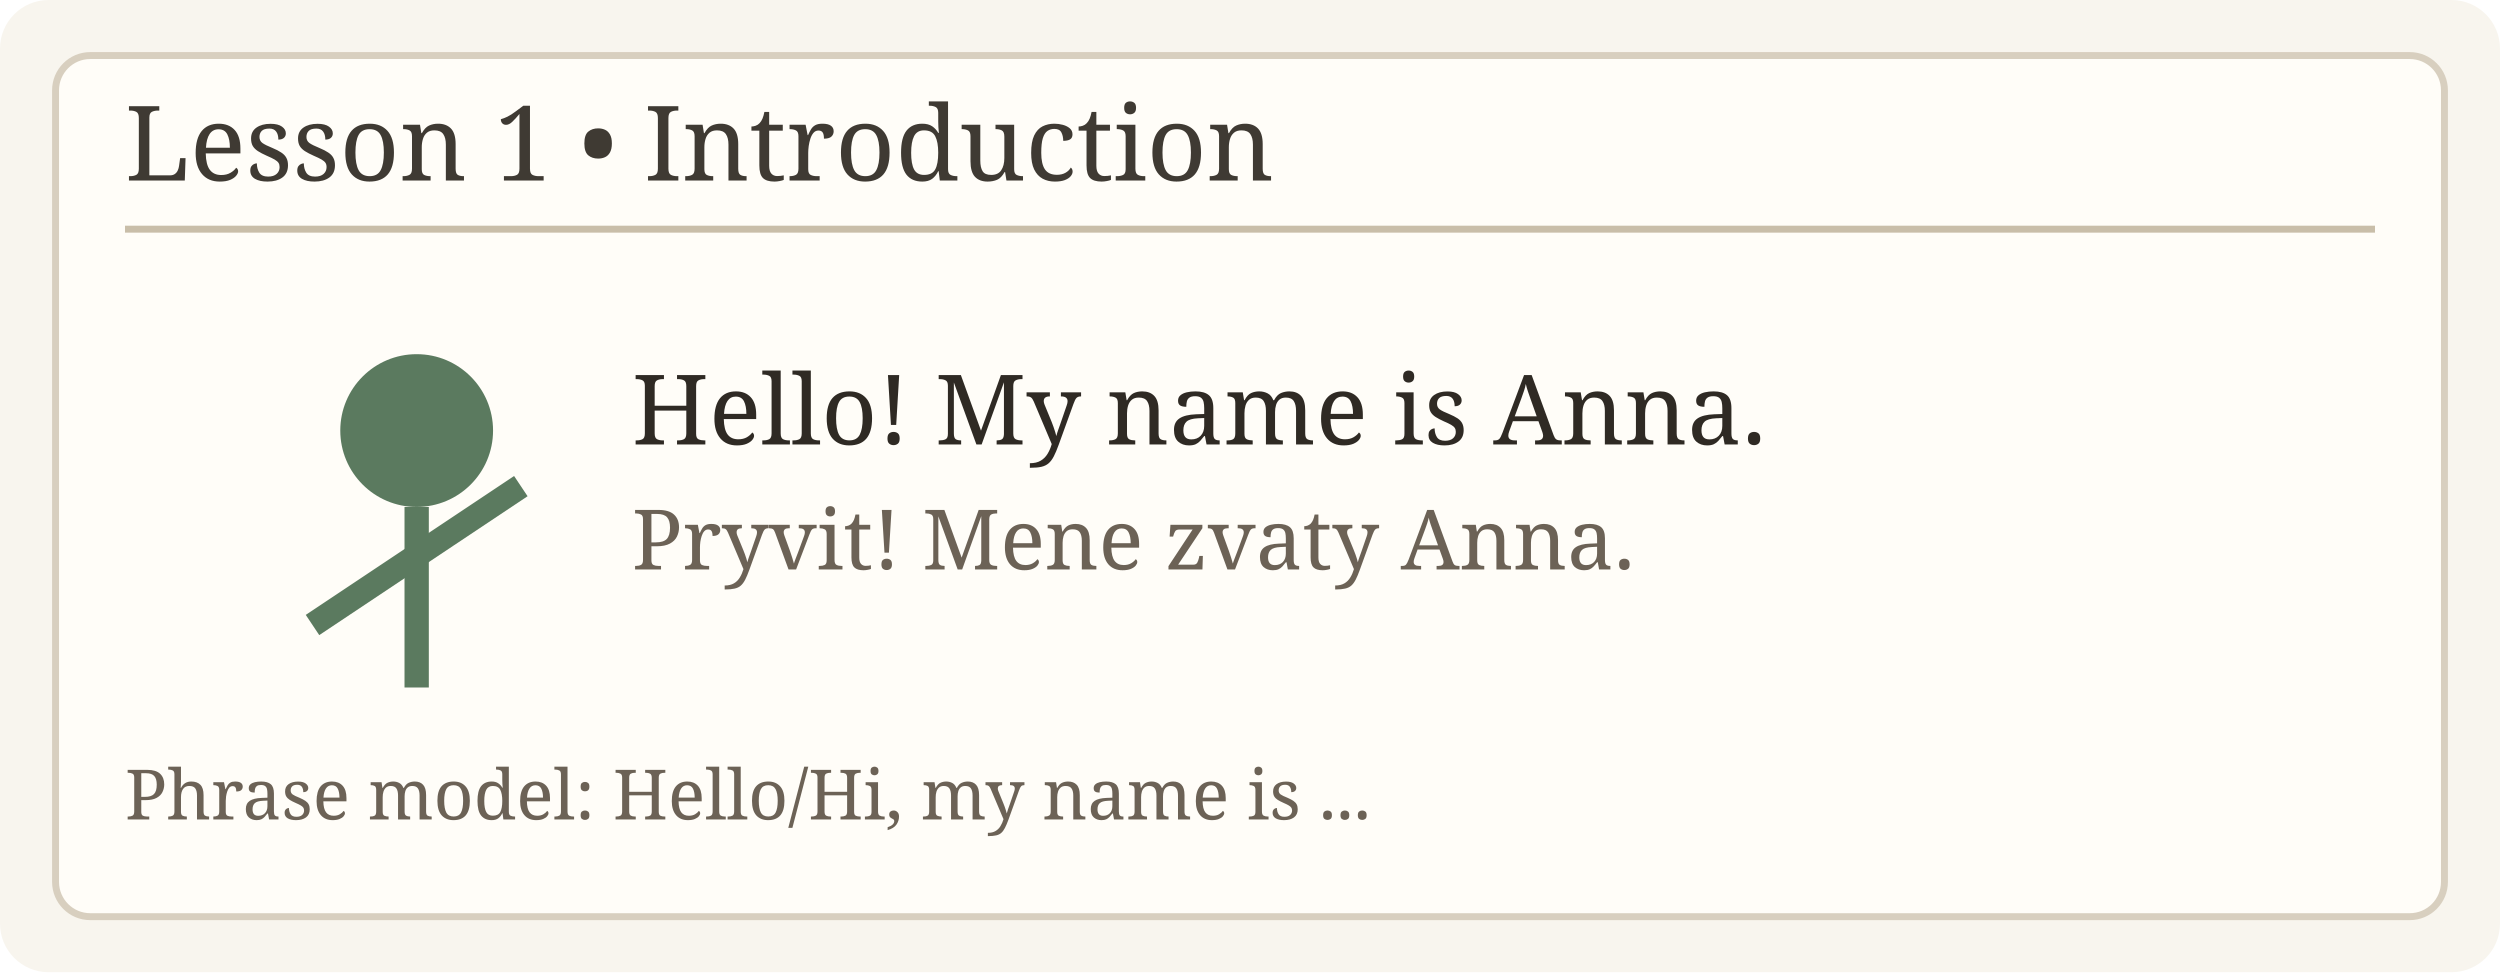
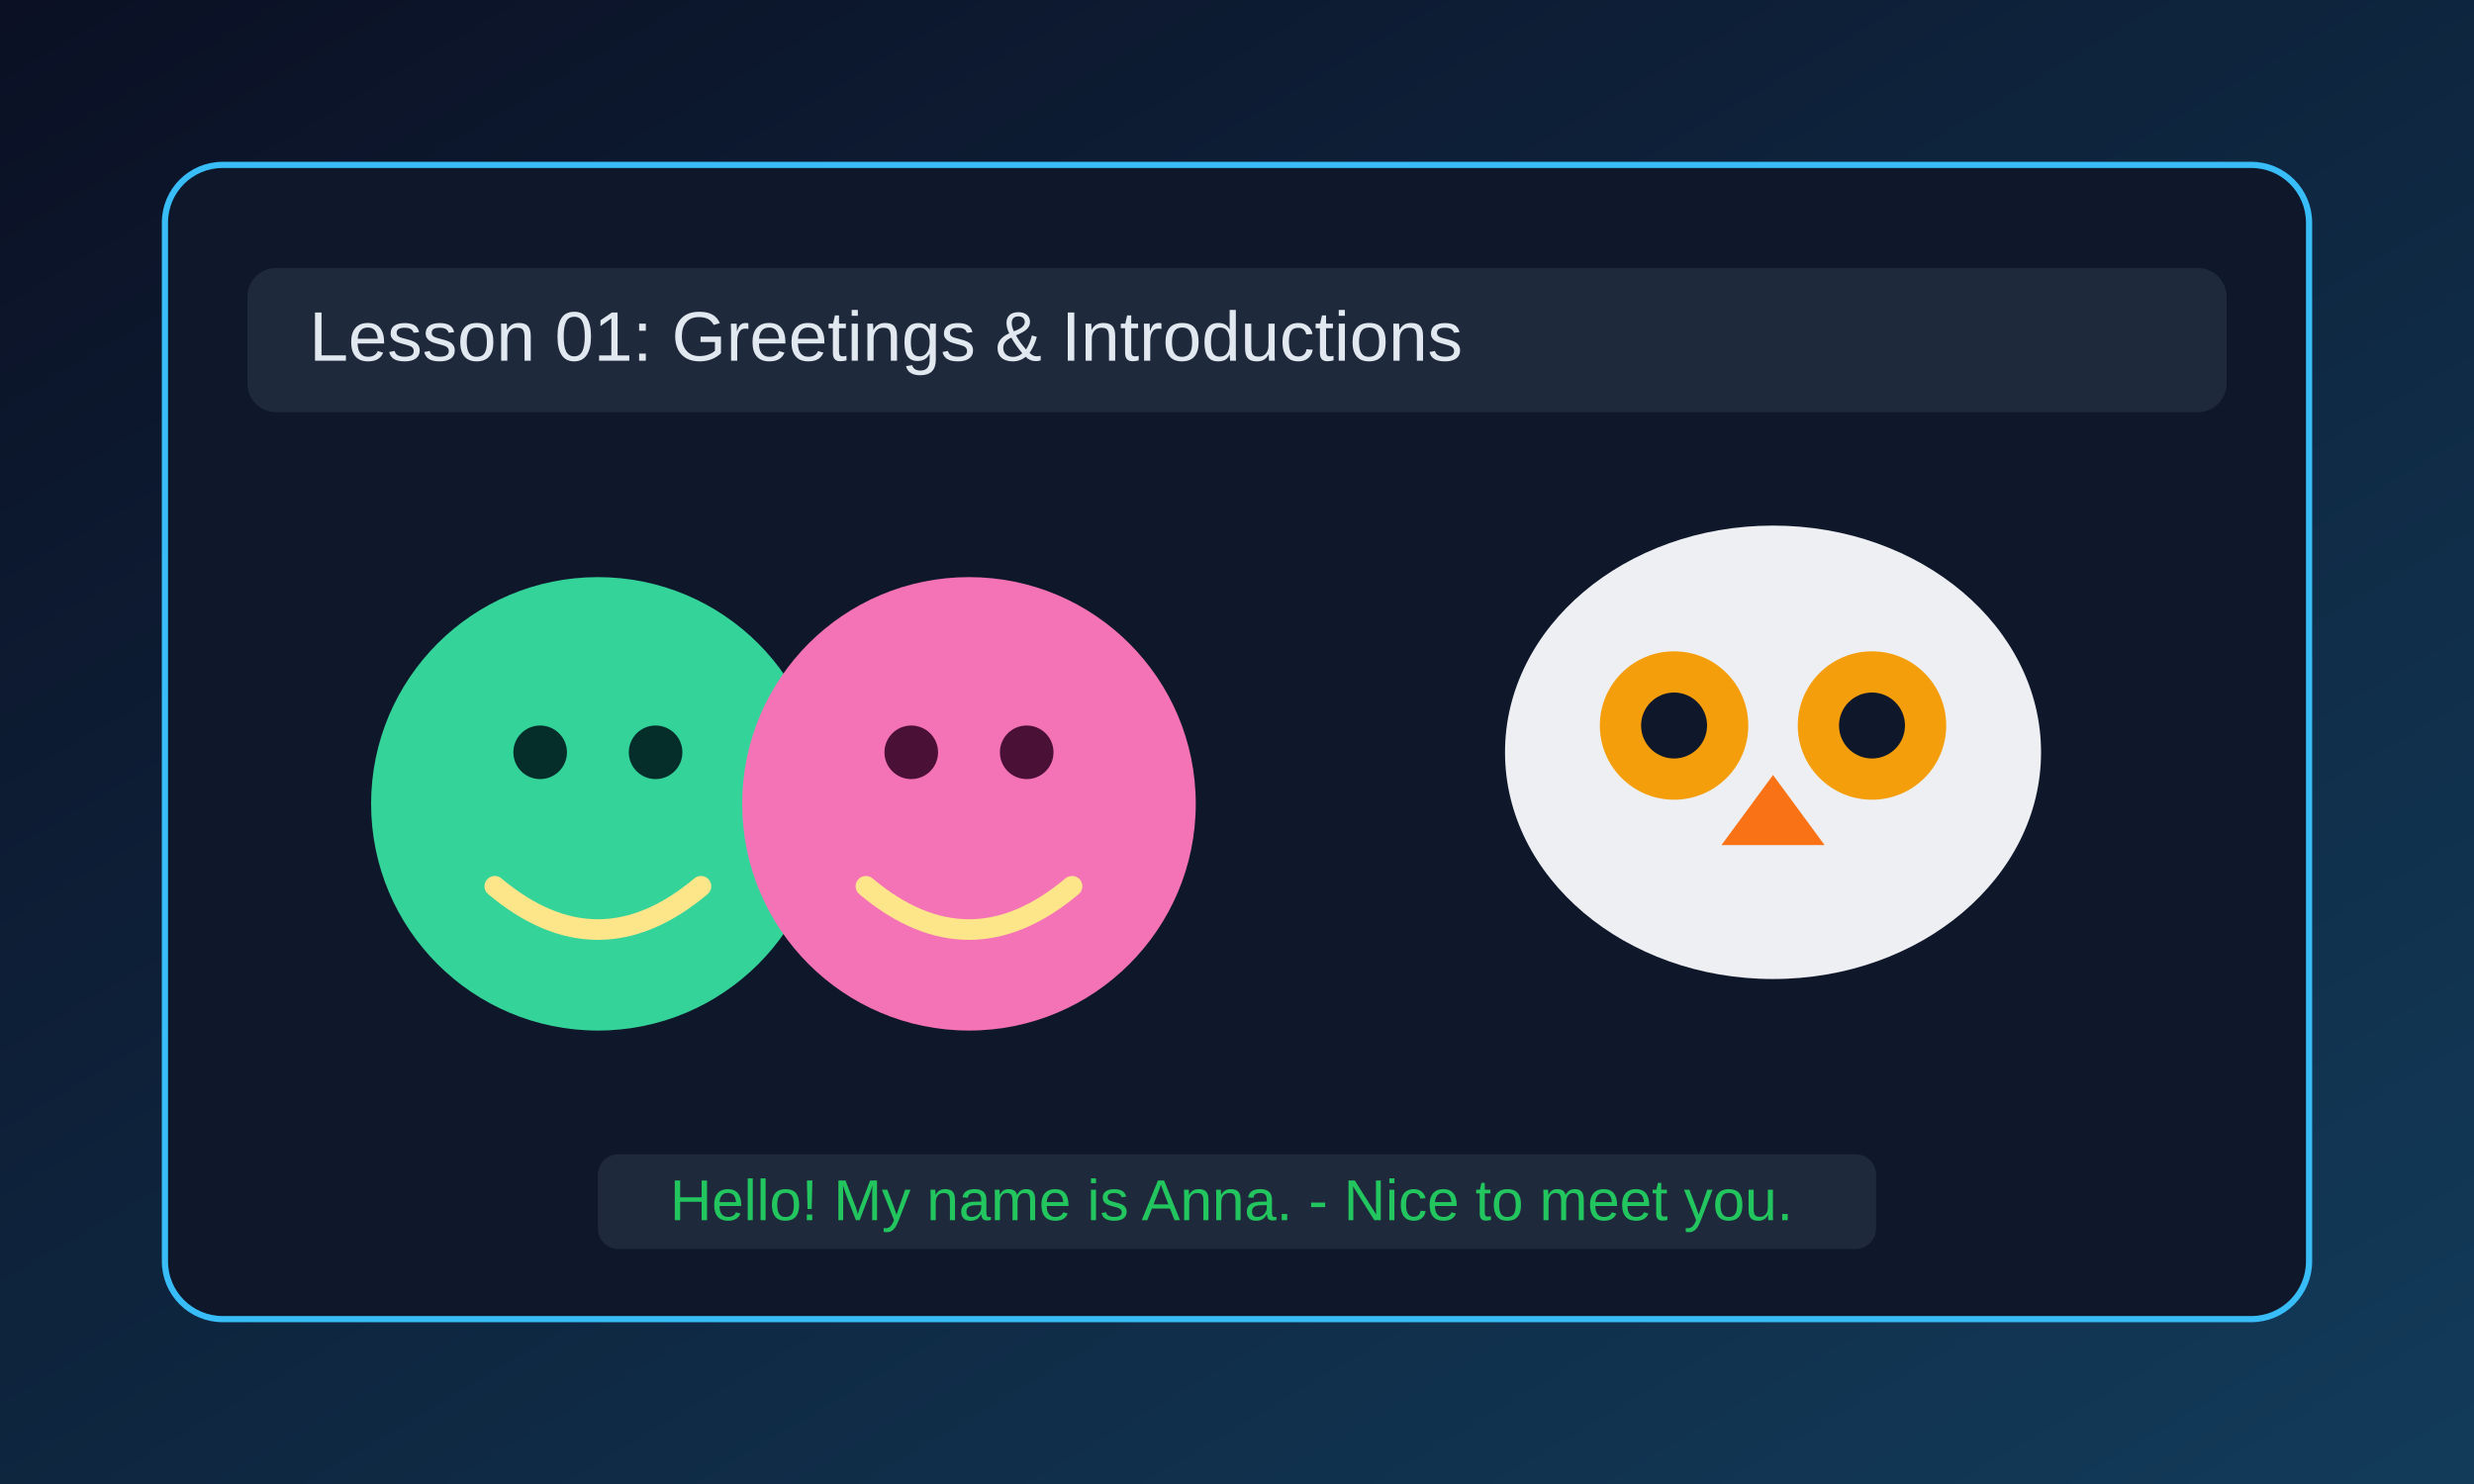
- <svg xmlns="http://www.w3.org/2000/svg" width="720" height="280" viewBox="0 0 720 280">
-   <rect width="720" height="280" fill="#f8f5ee" rx="14" />
-   <rect x="16" y="16" width="688" height="248" fill="#fffdf8" stroke="#d8cfbf" stroke-width="2" rx="10" />
-   <text x="36" y="52" fill="#3f3a33" font-family="Georgia, serif" font-size="30">Lesson 1 • Introduction</text>
-   <line x1="36" y1="66" x2="684" y2="66" stroke="#c9bea9" stroke-width="2" />
-   <circle cx="120" cy="124" r="22" fill="#5b7a5f" />
-   <line x1="120" y1="146" x2="120" y2="198" stroke="#5b7a5f" stroke-width="7" />
-   <line x1="120" y1="160" x2="90" y2="180" stroke="#5b7a5f" stroke-width="7" />
-   <line x1="120" y1="160" x2="150" y2="140" stroke="#5b7a5f" stroke-width="7" />
-   <text x="182" y="128" fill="#2f2a24" font-family="Georgia, serif" font-size="28">Hello! My name is Anna.</text>
-   <text x="182" y="164" fill="#6c6256" font-family="Georgia, serif" font-size="24">Pryvit! Mene zvaty Anna.</text>
-   <text x="36" y="236" fill="#6c6256" font-family="Georgia, serif" font-size="20">Phrase model: Hello/Hi, my name is ...</text>
+ <svg xmlns="http://www.w3.org/2000/svg" viewBox="0 0 1200 720" role="img" aria-labelledby="title desc">
+   <defs>
+     <linearGradient id="bg" x1="0" y1="0" x2="1" y2="1">
+       <stop offset="0%" stop-color="#0b1024" />
+       <stop offset="100%" stop-color="#123b5a" />
+     </linearGradient>
+   </defs>
+   <rect width="1200" height="720" fill="url(#bg)" />
+   <rect x="80" y="80" width="1040" height="560" rx="28" fill="#0f172a" stroke="#38bdf8" stroke-width="3" />
+   <rect x="120" y="130" width="960" height="70" rx="14" fill="#1e293b" />
+   <text x="150" y="175" font-family="Segoe UI, Arial, sans-serif" font-size="34" fill="#e2e8f0">Lesson 01: Greetings &amp; Introductions</text>
+   <circle cx="290" cy="390" r="110" fill="#34d399" />
+   <circle cx="470" cy="390" r="110" fill="#f472b6" />
+   <circle cx="262" cy="365" r="13" fill="#052e2b" />
+   <circle cx="318" cy="365" r="13" fill="#052e2b" />
+   <circle cx="442" cy="365" r="13" fill="#4a1036" />
+   <circle cx="498" cy="365" r="13" fill="#4a1036" />
+   <path d="M240 430 Q290 472 340 430" stroke="#fde68a" stroke-width="10" fill="none" stroke-linecap="round" />
+   <path d="M420 430 Q470 472 520 430" stroke="#fde68a" stroke-width="10" fill="none" stroke-linecap="round" />
+   <ellipse cx="860" cy="365" rx="130" ry="110" fill="#f8fafc" opacity="0.95" />
+   <circle cx="812" cy="352" r="36" fill="#f59e0b" />
+   <circle cx="908" cy="352" r="36" fill="#f59e0b" />
+   <circle cx="812" cy="352" r="16" fill="#0f172a" />
+   <circle cx="908" cy="352" r="16" fill="#0f172a" />
+   <polygon points="860,376 835,410 885,410" fill="#f97316" />
+   <text x="840" y="500" font-family="Segoe UI, Arial, sans-serif" font-size="30" fill="#0f172a">Owl</text>
+   <rect x="290" y="560" width="620" height="46" rx="10" fill="#1e293b" />
+   <text x="325" y="592" font-family="Segoe UI, Arial, sans-serif" font-size="28" fill="#22c55e">Hello! My name is Anna. - Nice to meet you.</text>
</svg>
